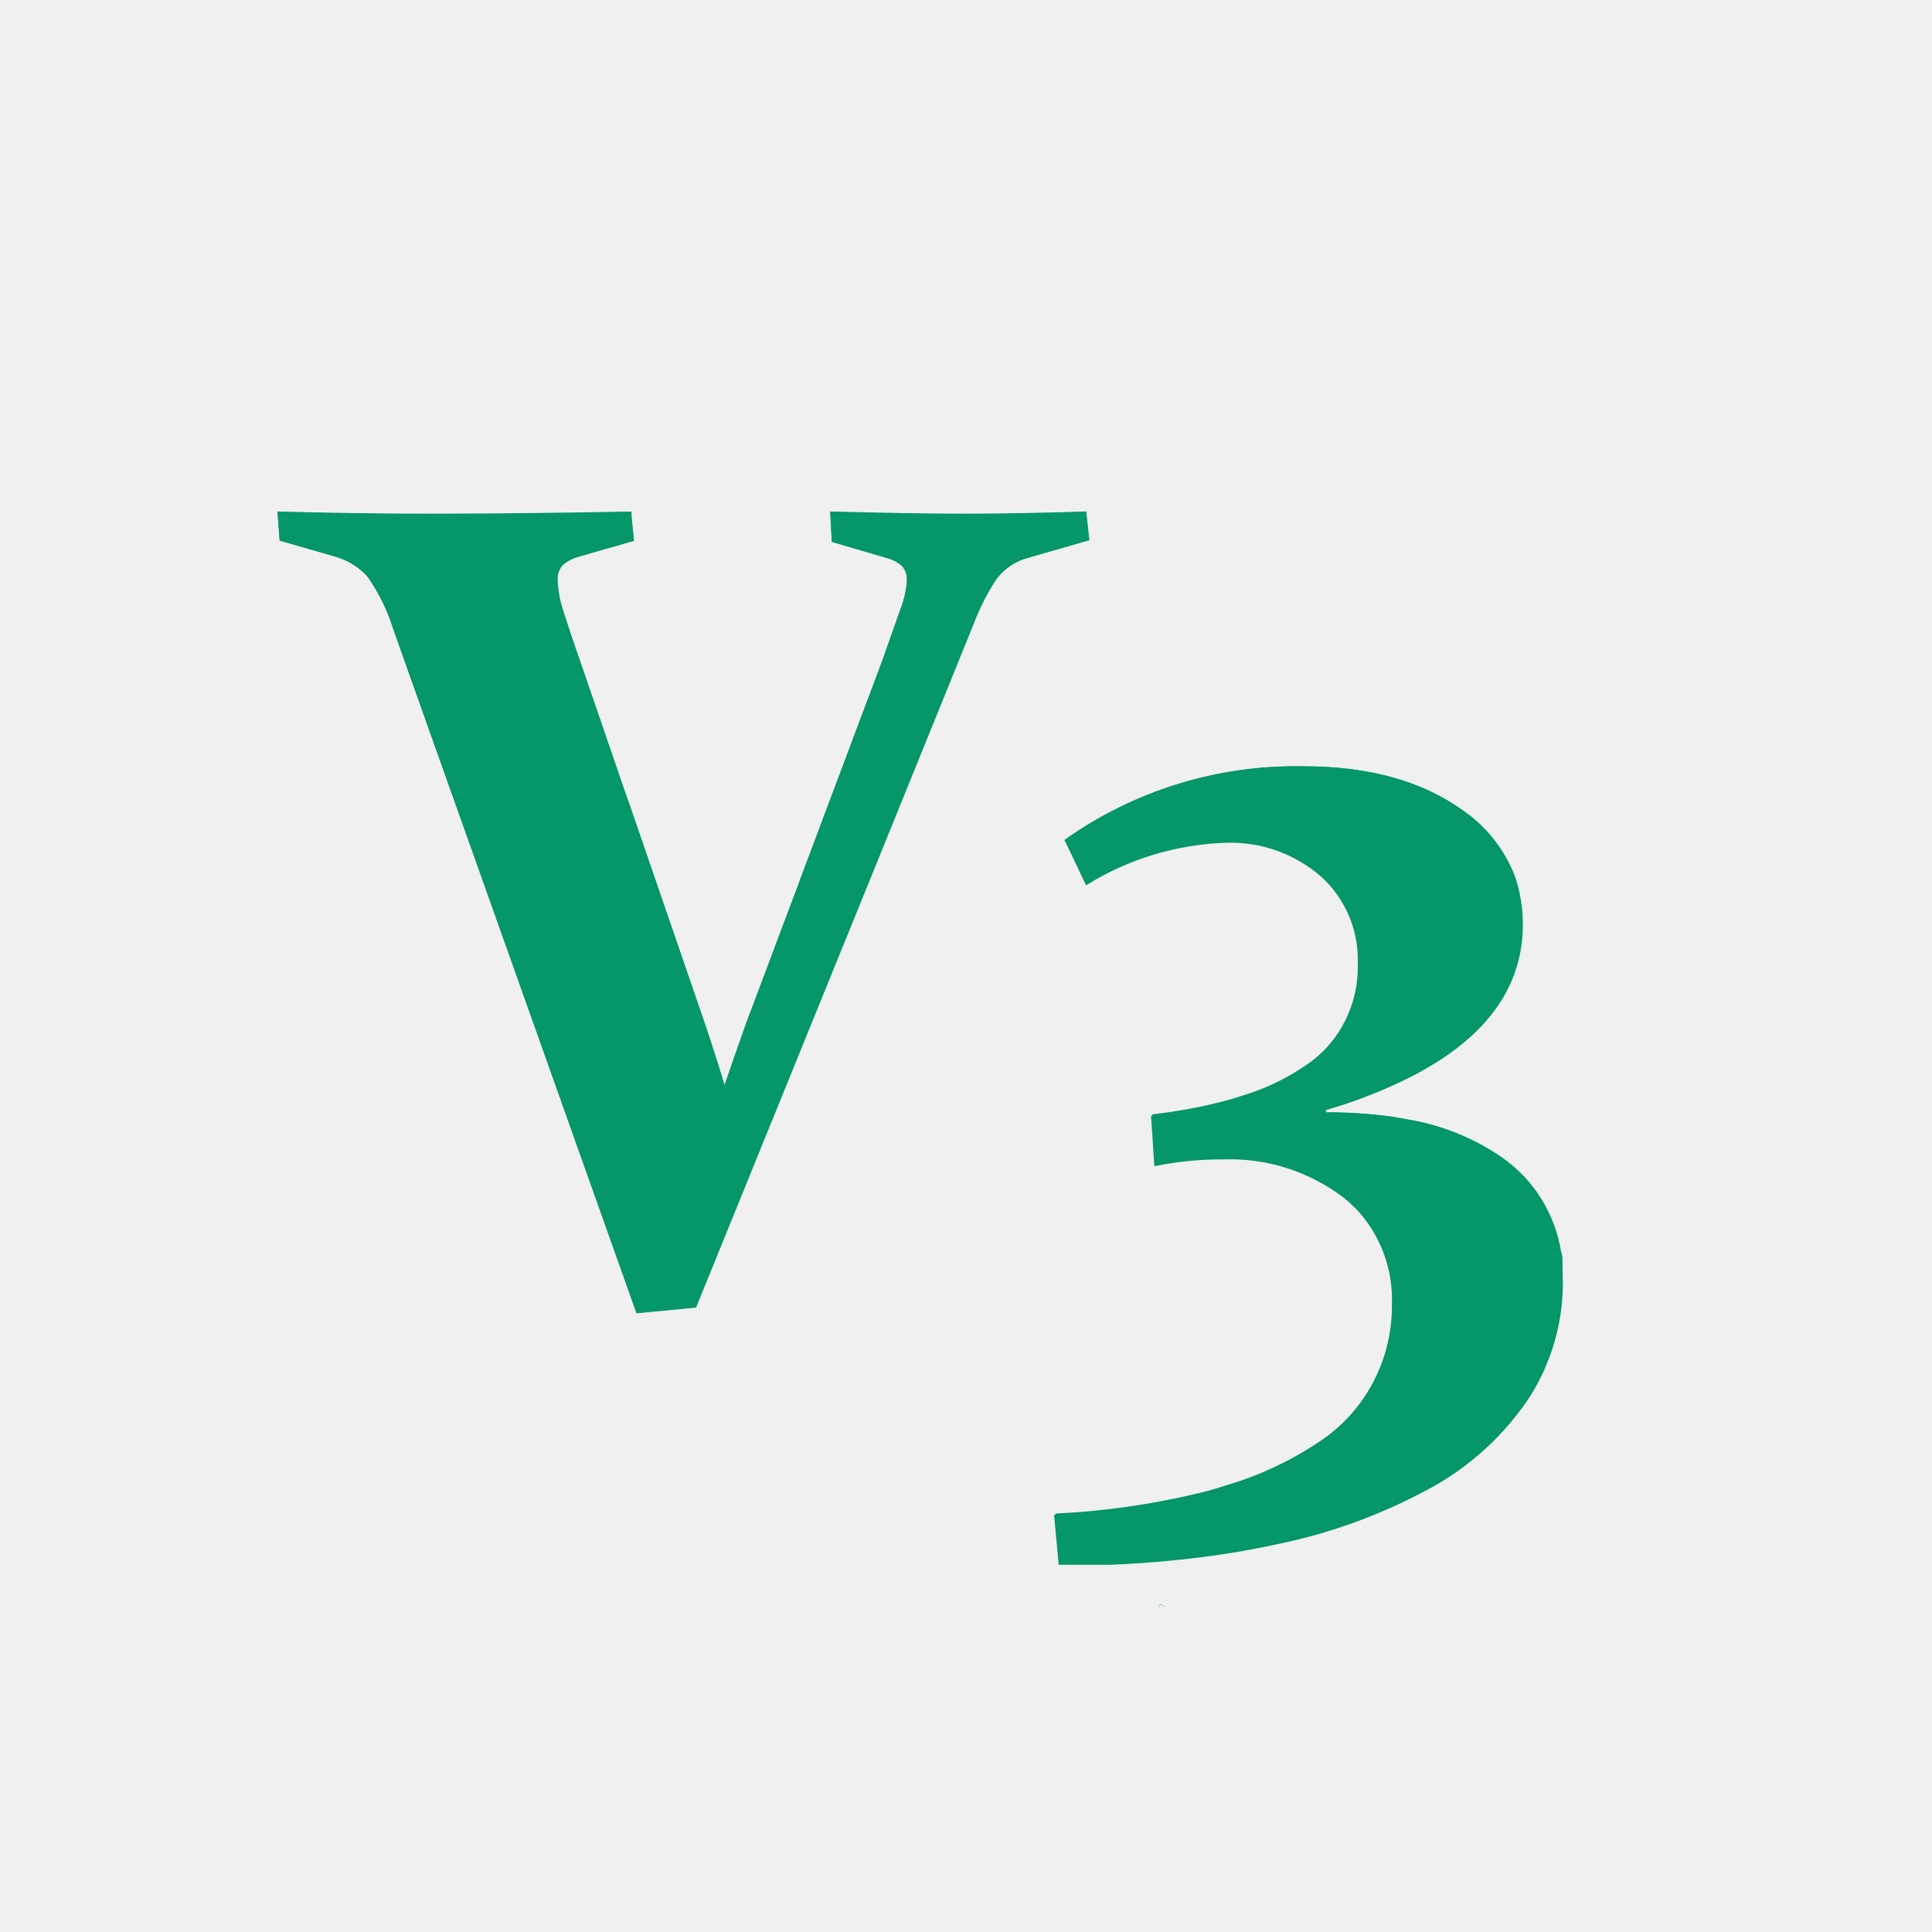
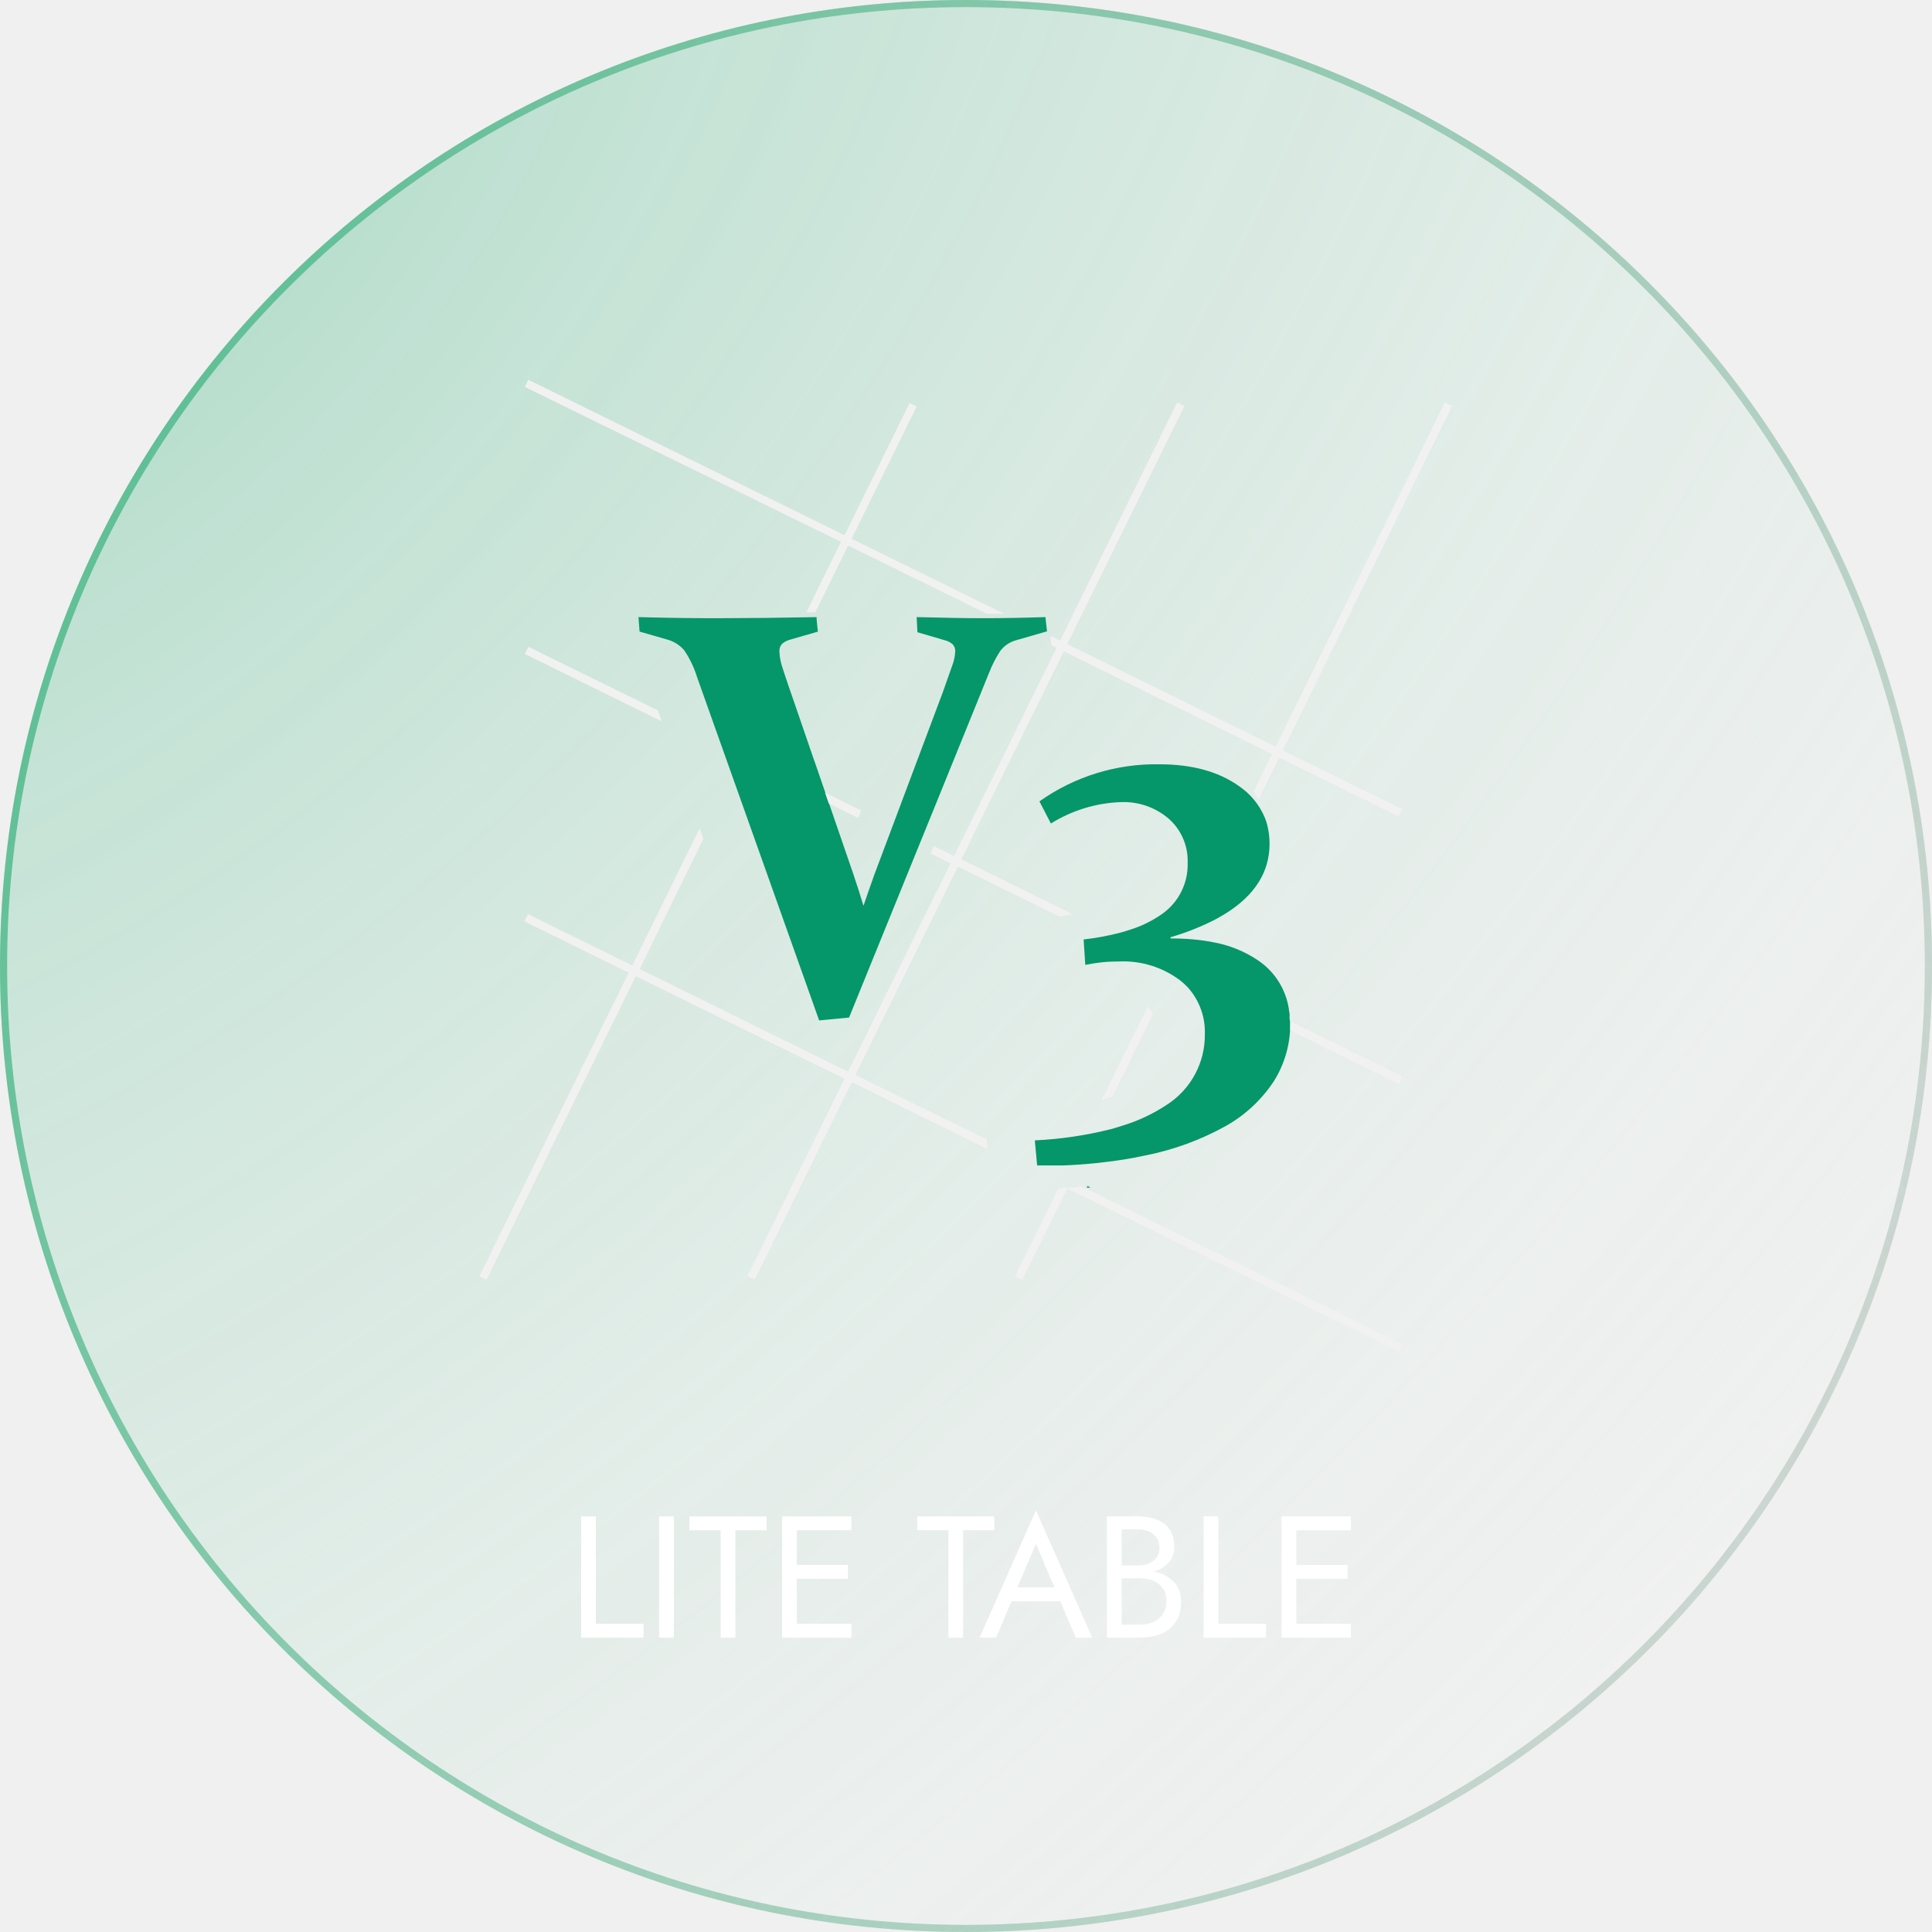
- <svg xmlns="http://www.w3.org/2000/svg" id="Layer_1" data-name="Layer 1" viewBox="0 0 122.16 122.16">
+ <svg xmlns="http://www.w3.org/2000/svg" width="814" height="814" viewBox="0 0 814 814" fill="none">
+   <g filter="url(#filter0_b_106_25)">
+     <path d="M814 407C814 182.22 631.78 0 407 0C182.22 0 0 182.22 0 407C0 631.78 182.22 814 407 814C631.78 814 814 631.78 814 407Z" fill="url(#paint0_radial_106_25)" />
+     <path d="M407 1.5C630.951 1.5 812.5 183.049 812.5 407C812.5 630.951 630.951 812.5 407 812.5C183.049 812.5 1.5 630.951 1.5 407C1.5 183.049 183.049 1.5 407 1.5Z" stroke="url(#paint1_radial_106_25)" stroke-width="3" />
+     <path d="M407 1.5C630.951 1.5 812.5 183.049 812.5 407C812.5 630.951 630.951 812.5 407 812.5C183.049 812.5 1.5 630.951 1.5 407C1.5 183.049 183.049 1.5 407 1.5Z" stroke="url(#paint2_radial_106_25)" stroke-width="3" />
+     <path d="M407 1.5C630.951 1.5 812.5 183.049 812.5 407C812.5 630.951 630.951 812.5 407 812.5C183.049 812.5 1.5 630.951 1.5 407C1.5 183.049 183.049 1.5 407 1.5Z" stroke="url(#paint3_linear_106_25)" stroke-width="3" />
+   </g>
+   <path d="M440.465 260C430.785 260.313 422.144 260.469 414.543 260.469C407.232 260.469 397.775 260.302 386.206 260L386.541 266.372L397.976 269.725C399.209 270.016 400.358 270.59 401.33 271.402C401.721 271.818 402.023 272.309 402.219 272.845C402.415 273.381 402.501 273.951 402.47 274.521C402.34 276.673 401.864 278.79 401.062 280.792C400.156 283.408 398.882 286.996 397.306 291.456L379.867 337.902L379.297 339.478L378.694 341.055L368.365 368.553C366.755 373.047 365.246 377.407 363.804 381.632C362.53 377.407 361.121 372.98 359.579 368.419L344.354 324.153L343.582 321.906L342.777 319.659L333.052 291.355L332.214 288.974C331.946 288.203 331.711 287.465 331.476 286.761L330.705 284.481C330.269 283.173 329.9 281.999 329.565 280.96C328.887 278.922 328.492 276.8 328.391 274.655C328.329 274.052 328.392 273.443 328.577 272.866C328.761 272.289 329.063 271.756 329.464 271.301C330.428 270.455 331.576 269.847 332.817 269.524L338.72 267.814L340.899 267.21L343.046 266.573L344.588 266.137L344.354 263.924L344.052 260.805V260.034H342.61C329.196 260.302 315.547 260.447 301.663 260.469C290.764 260.469 279.899 260.302 269 260L269.469 266.103L281.14 269.457C283.846 270.207 286.279 271.72 288.149 273.817C290.533 277.26 292.377 281.049 293.615 285.051L298.042 297.526L298.846 299.773L299.651 302.053L309.007 328.345L309.779 330.525L310.55 332.671L345.125 429.923L357.734 428.716L390.934 347.024L391.571 345.448L392.208 343.905L416.689 283.542C417.946 280.259 419.554 277.122 421.485 274.185C423.169 272.002 425.526 270.434 428.192 269.725L441.136 266.003L440.465 260Z" fill="#059669" />
+   <path d="M459.441 500.387H457.865L458.234 499.649L459.441 500.387Z" fill="#059669" />
+   <path d="M543.614 431.171C543.686 439.831 541.265 448.329 536.639 455.651C531.437 463.506 524.421 469.994 516.183 474.565C505.701 480.348 494.39 484.477 482.647 486.805C476.821 488.067 470.933 489.03 465.008 489.689L463.029 489.924L461.051 490.125C456.87 490.55 452.51 490.852 447.972 491.031H444.619H440.997H436.972L436.771 488.885L436.604 486.939L436.402 484.961L436 480.467C446.853 479.962 457.627 478.366 468.16 475.705L469.602 475.303L470.307 475.068C471.078 474.867 471.748 474.632 472.486 474.397C479.304 472.377 485.781 469.348 491.702 465.41C496.642 462.221 500.694 457.833 503.479 452.655C506.265 447.477 507.693 441.678 507.631 435.798C507.89 428.768 505.496 421.897 500.924 416.549C500.536 416.089 500.122 415.653 499.683 415.241L498.409 414.034L497.436 413.229C490.105 407.614 481.044 404.732 471.816 405.08C466.927 405.05 462.049 405.533 457.261 406.522L456.557 395.824C461.519 395.261 466.437 394.365 471.279 393.142L473.727 392.471L476.041 391.733C480.823 390.258 485.347 388.052 489.455 385.194C492.941 382.782 495.768 379.537 497.677 375.753C499.587 371.969 500.519 367.767 500.388 363.53C500.513 360.063 499.875 356.611 498.519 353.418C497.163 350.225 495.122 347.369 492.54 345.052C486.973 340.223 479.784 337.683 472.419 337.943C461.915 338.283 451.687 341.395 442.774 346.964L437.945 337.641C452.69 327.168 470.4 321.692 488.483 322.013C502.232 322.013 513.41 325.076 522.018 331.202C526.749 334.413 530.47 338.902 532.749 344.147C533.051 344.851 533.319 345.589 533.554 346.326C533.789 347.064 534.023 347.97 534.191 348.808C534.67 351.011 534.906 353.26 534.895 355.515C534.895 367.342 528.758 377.112 516.484 384.825L513.869 386.367C513.064 386.837 512.226 387.306 511.354 387.742C505.525 390.672 499.441 393.063 493.177 394.885V395.388C497.854 395.365 502.527 395.667 507.162 396.294L508.872 396.596C509.476 396.596 510.046 396.797 510.616 396.898C517.7 398.076 524.442 400.789 530.368 404.845C533.727 407.169 536.58 410.151 538.753 413.609C540.926 417.068 542.375 420.932 543.011 424.967C543.011 425.637 543.212 426.308 543.313 426.979C543.413 427.649 543.313 428.253 543.313 428.924C543.313 429.594 543.614 430.433 543.614 431.171Z" fill="#059669" />
+   <path d="M339.729 258.023H341.607H343.485L357.335 229.854L415.854 258.627H419.476H423.131L358.811 227.003L386.209 171.301L384.733 170.564L383.224 169.826L355.826 225.528L222.591 160L221.853 161.509L221.115 163.018L354.317 228.278L339.729 258.023Z" fill="#F2F1F1" />
+   <path d="M468.907 461.549L485.674 427.443C485.404 426.812 485.078 426.206 484.702 425.632C484.363 425.086 483.994 424.56 483.595 424.056L464.145 463.594C464.949 463.292 465.721 462.991 466.458 462.655C467.293 462.329 468.11 461.96 468.907 461.549Z" fill="#F2F1F1" />
+   <path d="M611.8 171.033L610.291 170.295L608.782 169.557L537.453 314.597L449.657 271.404L499.021 171.033L497.512 170.295L496.003 169.557L446.639 269.928L442.515 267.883L442.749 269.861L442.984 271.84L445.164 272.913L443.521 276.266L440.368 282.638L401.97 360.708L393.352 356.449L392.715 358.025L392.078 359.568L400.495 363.726L357.335 451.555L348.348 447.128L325.812 436.062L269.506 408.261L296.335 353.431L295.563 351.251L294.758 349.071L266.388 406.785L222.456 385.189L221.719 386.698L220.981 388.207L264.879 409.804L202 537.673L203.509 538.411L204.985 539.149L267.863 411.279L327.489 440.589L341.976 447.732L355.86 454.439L314.947 537.64L316.456 538.378L317.965 539.115L358.878 455.915L415.888 484.017V482.072L415.72 480.094L360.387 452.896L403.58 365.101L446.17 386.061L449.121 385.658L451.971 385.189L405.022 362.083L416.894 337.971L420.515 330.627L448.215 274.422L535.977 317.716L528.197 333.511C528.566 334.048 528.935 334.584 529.27 335.154C529.645 335.7 529.981 336.272 530.276 336.865L538.995 319.192L589.298 343.941L590.036 342.431L590.774 340.922L540.471 316.173L611.8 171.033Z" fill="#F2F1F1" />
+   <path d="M277.991 301.619L277.186 299.339L222.591 272.511L221.853 274.02L221.115 275.529L278.796 303.9L277.991 301.619Z" fill="#F2F1F1" />
+   <path d="M348.414 336.261L349.186 338.508L361.627 344.645L362.231 343.069L362.801 341.459L347.61 334.014L348.414 336.261Z" fill="#F2F1F1" />
+   <path d="M543.59 431.367V432.239C543.59 432.876 543.59 433.48 543.59 434.083L589.399 456.619L590.137 455.11L590.875 453.601L543.623 430.361C543.59 430.696 543.59 431.032 543.59 431.367Z" fill="#F2F1F1" />
+   <path d="M455.66 499.946L452.609 500.282L449.758 500.55H449.356L448.149 499.946L447.78 500.684L445.835 500.852L427.692 537.741L429.201 538.478L430.71 539.216L449.658 500.684L589.332 569.364L590.07 567.855L590.807 566.346L455.694 499.913L455.66 499.946Z" fill="#F2F1F1" />
+   <path d="M244.84 638.9H251.045V684.16H271.12V690H244.84V638.9ZM277.704 638.9H283.909V690H277.704V638.9ZM290.488 644.74V638.9H322.973V644.74H309.833V690H303.628V644.74H290.488ZM332.962 690V684.16H358.731V690H332.962ZM332.962 644.74V638.9H358.731V644.74H332.962ZM332.962 665.18V659.34H357.271V665.18H332.962ZM329.531 638.9H335.736V690H329.531V638.9ZM386.443 644.74V638.9H418.928V644.74H405.788V690H399.583V644.74H386.443ZM423.106 674.67L425.296 668.83H447.926L450.116 674.67H423.106ZM436.465 650.434L427.851 670.728L427.267 672.042L419.675 690H412.74L436.465 636.345L460.19 690H453.255L445.809 672.48L445.225 671.02L436.465 650.434ZM471.297 662.99V659.559H479.546C481.25 659.559 482.783 659.267 484.145 658.683C485.508 658.099 486.579 657.247 487.357 656.128C488.136 655.009 488.525 653.646 488.525 652.04C488.525 649.607 487.674 647.733 485.97 646.419C484.267 645.056 482.126 644.375 479.546 644.375H472.611V684.525H480.276C482.466 684.525 484.389 684.136 486.043 683.357C487.747 682.578 489.061 681.459 489.985 679.999C490.959 678.539 491.445 676.763 491.445 674.67C491.445 673.113 491.178 671.726 490.642 670.509C490.107 669.292 489.328 668.27 488.306 667.443C487.333 666.616 486.165 666.007 484.802 665.618C483.44 665.18 481.931 664.961 480.276 664.961H471.297V661.53H480.276C482.758 661.53 485.046 661.798 487.138 662.333C489.231 662.868 491.056 663.696 492.613 664.815C494.219 665.886 495.46 667.273 496.336 668.976C497.212 670.679 497.65 672.699 497.65 675.035C497.65 678.393 496.872 681.191 495.314 683.43C493.806 685.62 491.737 687.275 489.109 688.394C486.53 689.465 483.586 690 480.276 690H466.406V638.9H479.546C482.612 638.9 485.265 639.362 487.503 640.287C489.791 641.212 491.567 642.623 492.832 644.521C494.098 646.37 494.73 648.755 494.73 651.675C494.73 654.06 494.098 656.104 492.832 657.807C491.567 659.51 489.791 660.8 487.503 661.676C485.265 662.552 482.612 662.99 479.546 662.99H471.297ZM507.112 638.9H513.317V684.16H533.392V690H507.112V638.9ZM543.408 690V684.16H569.177V690H543.408ZM543.408 644.74V638.9H569.177V644.74H543.408ZM543.408 665.18V659.34H567.717V665.18H543.408ZM539.977 638.9H546.182V690H539.977V638.9Z" fill="white" />
  <defs>
-     <style>
-             .cls-1 {
-                 fill: #059669;
-             }
- 
-             .cls-2 {
-                 fill: #f2f1f1;
-             }
-         </style>
+     <filter id="filter0_b_106_25" x="-42" y="-42" width="898" height="898" filterUnits="userSpaceOnUse" color-interpolation-filters="sRGB">
+       <feFlood flood-opacity="0" result="BackgroundImageFix" />
+       <feGaussianBlur in="BackgroundImageFix" stdDeviation="21" />
+       <feComposite in2="SourceAlpha" operator="in" result="effect1_backgroundBlur_106_25" />
+       <feBlend mode="normal" in="SourceGraphic" in2="effect1_backgroundBlur_106_25" result="shape" />
+     </filter>
+     <radialGradient id="paint0_radial_106_25" cx="0" cy="0" r="1" gradientUnits="userSpaceOnUse" gradientTransform="translate(7.32173 24.2181) rotate(44.0741) scale(1105.43 1767.98)">
+       <stop stop-color="#36B47D" stop-opacity="0.4" />
+       <stop offset="1" stop-color="white" stop-opacity="0" />
+     </radialGradient>
+     <radialGradient id="paint1_radial_106_25" cx="0" cy="0" r="1" gradientUnits="userSpaceOnUse" gradientTransform="translate(7.32173 24.2181) rotate(44.0741) scale(1105.43 1767.98)">
+       <stop stop-color="#D8D8D8" stop-opacity="0" />
+       <stop offset="1" stop-color="#D8D8D8" />
+     </radialGradient>
+     <radialGradient id="paint2_radial_106_25" cx="0" cy="0" r="1" gradientUnits="userSpaceOnUse" gradientTransform="translate(11.1979 789.109) rotate(-44.0635) scale(1099.84 1757.19)">
+       <stop stop-color="#D8D8D8" stop-opacity="0" />
+       <stop offset="1" stop-color="#D8D8D8" />
+     </radialGradient>
+     <linearGradient id="paint3_linear_106_25" x1="15.074" y1="22.2" x2="957.05" y2="452.57" gradientUnits="userSpaceOnUse">
+       <stop stop-color="#36B47D" stop-opacity="0.8" />
+       <stop offset="1" stop-color="#36B47D" stop-opacity="0" />
+     </linearGradient>
  </defs>
-   <g>
-     <path class="cls-1" d="M224.5,223.05l-3.86,1.11a3.74,3.74,0,0,0-2,1.33,14.54,14.54,0,0,0-1.43,2.79l-7.3,18-.19.46-.19.47-9.9,24.36-3.76.36-10.31-29-.23-.64h0l-.23-.65-2.79-7.84-.24-.68-.24-.67-1.32-3.72a12.24,12.24,0,0,0-1.63-3.35,4.36,4.36,0,0,0-2.09-1.3l-3.48-1-.14-1.82c3.25.09,6.49.14,9.74.14q6.26,0,12.21-.13h.43l0,.23.09.93.07.66-.46.13-.64.19-.65.18-1.76.51a2.45,2.45,0,0,0-1,.53,1.31,1.31,0,0,0-.32,1,7,7,0,0,0,.35,1.88c.1.31.21.66.34,1.05l.23.68c.07.21.14.43.22.66l.25.71,2.9,8.44.24.67.23.67,4.54,13.2c.46,1.36.88,2.68,1.26,3.94.43-1.26.88-2.56,1.36-3.9l3.08-8.2.18-.47.17-.47,5.2-13.85c.47-1.33.85-2.4,1.12-3.18a6,6,0,0,0,.42-1.87,1.26,1.26,0,0,0-.34-.93,2.43,2.43,0,0,0-1-.5l-3.41-1-.1-1.9c3.46.09,6.27.14,8.45.14s4.84-.05,7.73-.14Z" transform="translate(-155.62 -188.89)" />
-     <path class="cls-1" d="M224.29,221.23q-4.33.14-7.73.14c-2.18,0-5-.05-8.45-.14l.1,1.9,3.41,1a2.43,2.43,0,0,1,1,.5,1.26,1.26,0,0,1,.34.93,6,6,0,0,1-.42,1.87c-.27.78-.65,1.85-1.12,3.18l-5.2,13.85-.17.47-.18.47-3.08,8.2c-.48,1.34-.93,2.64-1.36,3.9-.38-1.26-.8-2.58-1.26-3.94l-4.54-13.2-.23-.67-.24-.67-2.9-8.44-.25-.71c-.08-.23-.15-.45-.22-.66l-.23-.68c-.13-.39-.24-.74-.34-1.05a7,7,0,0,1-.35-1.88,1.31,1.31,0,0,1,.32-1,2.45,2.45,0,0,1,1-.53l1.76-.51.65-.18.64-.19.46-.13-.07-.66-.09-.93,0-.23h-.43q-6,.12-12.21.13c-3.25,0-6.49-.05-9.74-.14l.14,1.82,3.48,1a4.36,4.36,0,0,1,2.09,1.3,12.24,12.24,0,0,1,1.63,3.35l1.32,3.72.24.67.24.68,2.79,7.84.23.65h0l.23.64,10.31,29,3.76-.36,9.9-24.36.19-.47.19-.46,7.3-18a14.54,14.54,0,0,1,1.43-2.79,3.74,3.74,0,0,1,2-1.33l3.86-1.11Z" transform="translate(-155.62 -188.89)" />
-     <g>
-       <path class="cls-1" d="M229.34,290.53l-.47,0,.11-.22Z" transform="translate(-155.62 -188.89)" />
-       <path class="cls-1" d="M254.44,269.89a13.46,13.46,0,0,1-2.08,7.3,17.5,17.5,0,0,1-6.1,5.64,34.65,34.65,0,0,1-10,3.65,52.05,52.05,0,0,1-5.26.86l-.59.07-.59.06q-1.87.19-3.9.27l-1,0h0l-1.08,0-1.2,0-.06-.64-.05-.58-.06-.59-.12-1.34a48.33,48.33,0,0,0,9.59-1.42h0l.43-.12.21-.07h0c.23-.06.43-.13.65-.2a21.24,21.24,0,0,0,5.73-2.68,10.38,10.38,0,0,0,4.75-8.83,8.36,8.36,0,0,0-2-5.74,4.59,4.59,0,0,0-.37-.39l-.38-.36-.29-.24a11.83,11.83,0,0,0-7.64-2.43,20.81,20.81,0,0,0-4.34.43l-.21-3.19a33.23,33.23,0,0,0,4.39-.8l.73-.2.69-.22a14.48,14.48,0,0,0,4-1.95,7.57,7.57,0,0,0,3.26-6.46,7.06,7.06,0,0,0-2.34-5.51,8.69,8.69,0,0,0-6-2.12,17.77,17.77,0,0,0-8.84,2.69L222.93,242A25.25,25.25,0,0,1,238,237.34q6.15,0,10,2.74a9,9,0,0,1,3.2,3.86c.09.21.17.43.24.65s.14.49.19.74a9.22,9.22,0,0,1,.21,2q0,5.29-5.49,8.74l-.78.46h0c-.24.14-.49.28-.75.41h0a31.91,31.91,0,0,1-5.42,2.13v.15a30,30,0,0,1,4.17.27l.51.09c.18,0,.35.06.52.09a14.7,14.7,0,0,1,5.89,2.37,9,9,0,0,1,3.77,6c0,.2.06.4.09.6s0,.38,0,.58S254.44,269.67,254.44,269.89Z" transform="translate(-155.62 -188.89)" />
-     </g>
-     <path class="cls-1" d="M254.42,269.23c0-.2,0-.39,0-.58s0-.4-.09-.6a9,9,0,0,0-3.77-6,14.7,14.7,0,0,0-5.89-2.37c-.17,0-.34-.07-.52-.09l-.51-.09a30,30,0,0,0-4.17-.27v-.15a31.91,31.91,0,0,0,5.42-2.13h0c.26-.13.51-.27.75-.41h0l.78-.46q5.49-3.44,5.49-8.74a9.22,9.22,0,0,0-.21-2c-.05-.25-.12-.5-.19-.74s-.15-.44-.24-.65a9,9,0,0,0-3.2-3.86q-3.86-2.75-10-2.74A25.25,25.25,0,0,0,222.93,242l1.36,2.87a17.77,17.77,0,0,1,8.84-2.69,8.69,8.69,0,0,1,6,2.12,7.06,7.06,0,0,1,2.34,5.51,7.57,7.57,0,0,1-3.26,6.46,14.48,14.48,0,0,1-4,1.95l-.69.22-.73.2a33.23,33.23,0,0,1-4.39.8l.21,3.19a20.81,20.81,0,0,1,4.34-.43,11.83,11.83,0,0,1,7.64,2.43l.29.24.38.36a4.59,4.59,0,0,1,.37.39,8.36,8.36,0,0,1,2,5.74,10.38,10.38,0,0,1-4.75,8.83,21.24,21.24,0,0,1-5.73,2.68c-.22.07-.42.14-.65.2h0l-.21.07-.43.12h0a48.33,48.33,0,0,1-9.59,1.42l.12,1.34.06.59.05.58.06.64,1.2,0,1.08,0h0l1,0q2-.08,3.9-.27l.59-.06.59-.07a52.05,52.05,0,0,0,5.26-.86,34.65,34.65,0,0,0,10-3.65,17.5,17.5,0,0,0,6.1-5.64,13.46,13.46,0,0,0,2.08-7.3C254.44,269.67,254.43,269.45,254.42,269.23Z" transform="translate(-155.62 -188.89)" />
-   </g>
-   <g>
-     <path class="cls-2" d="M196.65,218.2h.56l.56,0,4.13-8.4,17.45,8.58,1.08,0,1.09,0-19.18-9.43,8.17-16.61-.44-.22-.45-.22-8.17,16.61-39.73-19.54-.22.45-.22.45L201,209.33Z" transform="translate(-155.62 -188.89)" />
-     <path class="cls-2" d="M235.17,278.89l5-10.17a3.5,3.5,0,0,0-.29-.54,5,5,0,0,0-.33-.47l-5.8,11.79c.24-.09.47-.18.69-.28h0A7.7,7.7,0,0,0,235.17,278.89Z" transform="translate(-155.62 -188.89)" />
-     <path class="cls-2" d="M277.78,192.26l-.45-.22-.45-.22-21.27,43.25-26.18-12.88,14.72-29.93-.45-.22-.45-.22-14.72,29.93-1.23-.61.07.59h0l.07.59.65.32-.49,1-.94,1.9-11.45,23.28-2.57-1.27-.19.47-.19.46,2.51,1.24L201.9,275.91l-2.68-1.32-6.72-3.3L175.71,263l8-16.35-.23-.65-.24-.65-8.46,17.21-13.1-6.44-.22.45-.22.45,13.09,6.44-18.75,38.13.45.22.44.22,18.75-38.13L193,272.64l4.32,2.13,4.14,2-12.2,24.81.45.22.45.22,12.2-24.81,17,8.38,0-.58-.05-.59-16.5-8.11,12.88-26.18,12.7,6.25.88-.12h0l.85-.14-14-6.89,3.54-7.19,1.08-2.19h0L229,223.09,255.17,236l-2.32,4.71c.11.16.22.32.32.49a4.27,4.27,0,0,1,.3.51l2.6-5.27,15,7.38.22-.45.22-.45-15-7.38Z" transform="translate(-155.62 -188.89)" />
-     <polygon class="cls-2" points="22.62 42.31 22.38 41.63 6.1 33.63 5.88 34.08 5.66 34.53 22.86 42.99 22.62 42.31" />
-     <polygon class="cls-2" points="43.62 52.64 43.85 53.31 47.56 55.14 47.74 54.67 47.91 54.19 43.38 51.97 43.62 52.64" />
-     <path class="cls-2" d="M257.44,269.89v.26c0,.19,0,.37,0,.55l13.66,6.72.22-.45.22-.45-14.09-6.93C257.44,269.69,257.44,269.79,257.44,269.89Z" transform="translate(-155.62 -188.89)" />
-     <path class="cls-2" d="M231.22,290.34l-.91.1-.85.08h-.12l-.36-.18-.11.22-.58.05-5.41,11,.45.22.45.22,5.65-11.49,41.65,20.48.22-.45.22-.45-40.29-19.81Z" transform="translate(-155.62 -188.89)" />
-   </g>
</svg>
